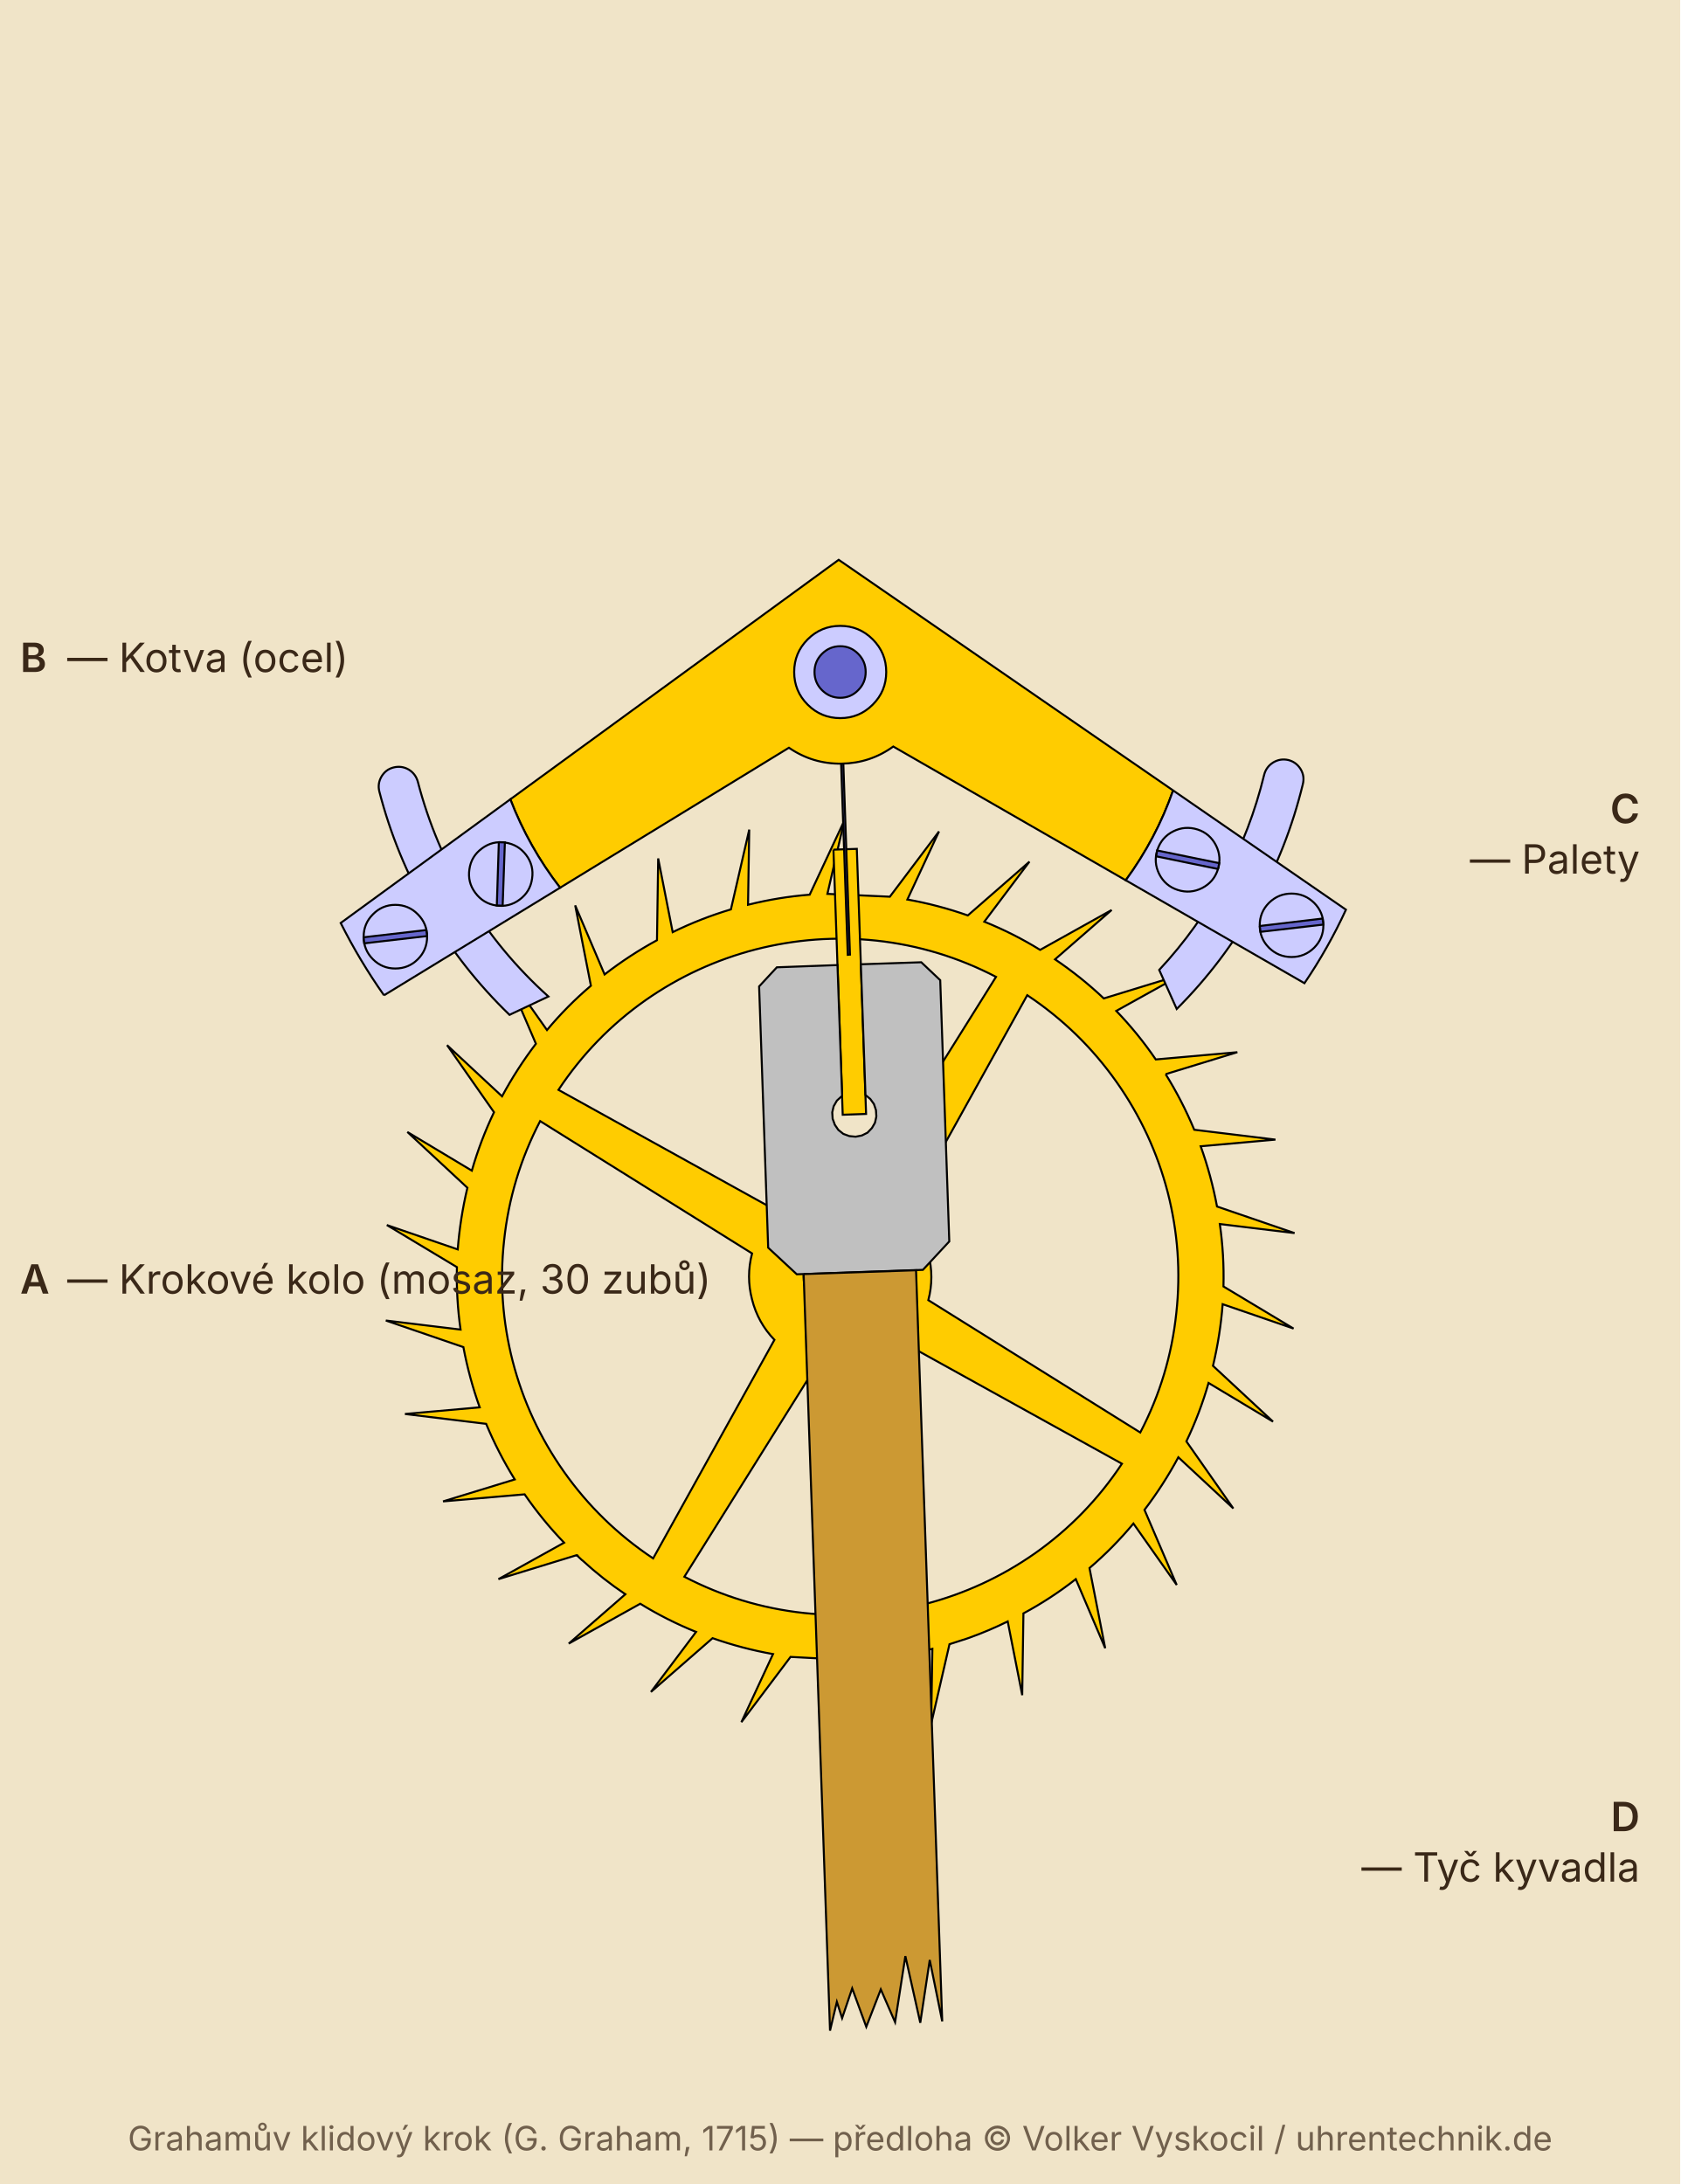
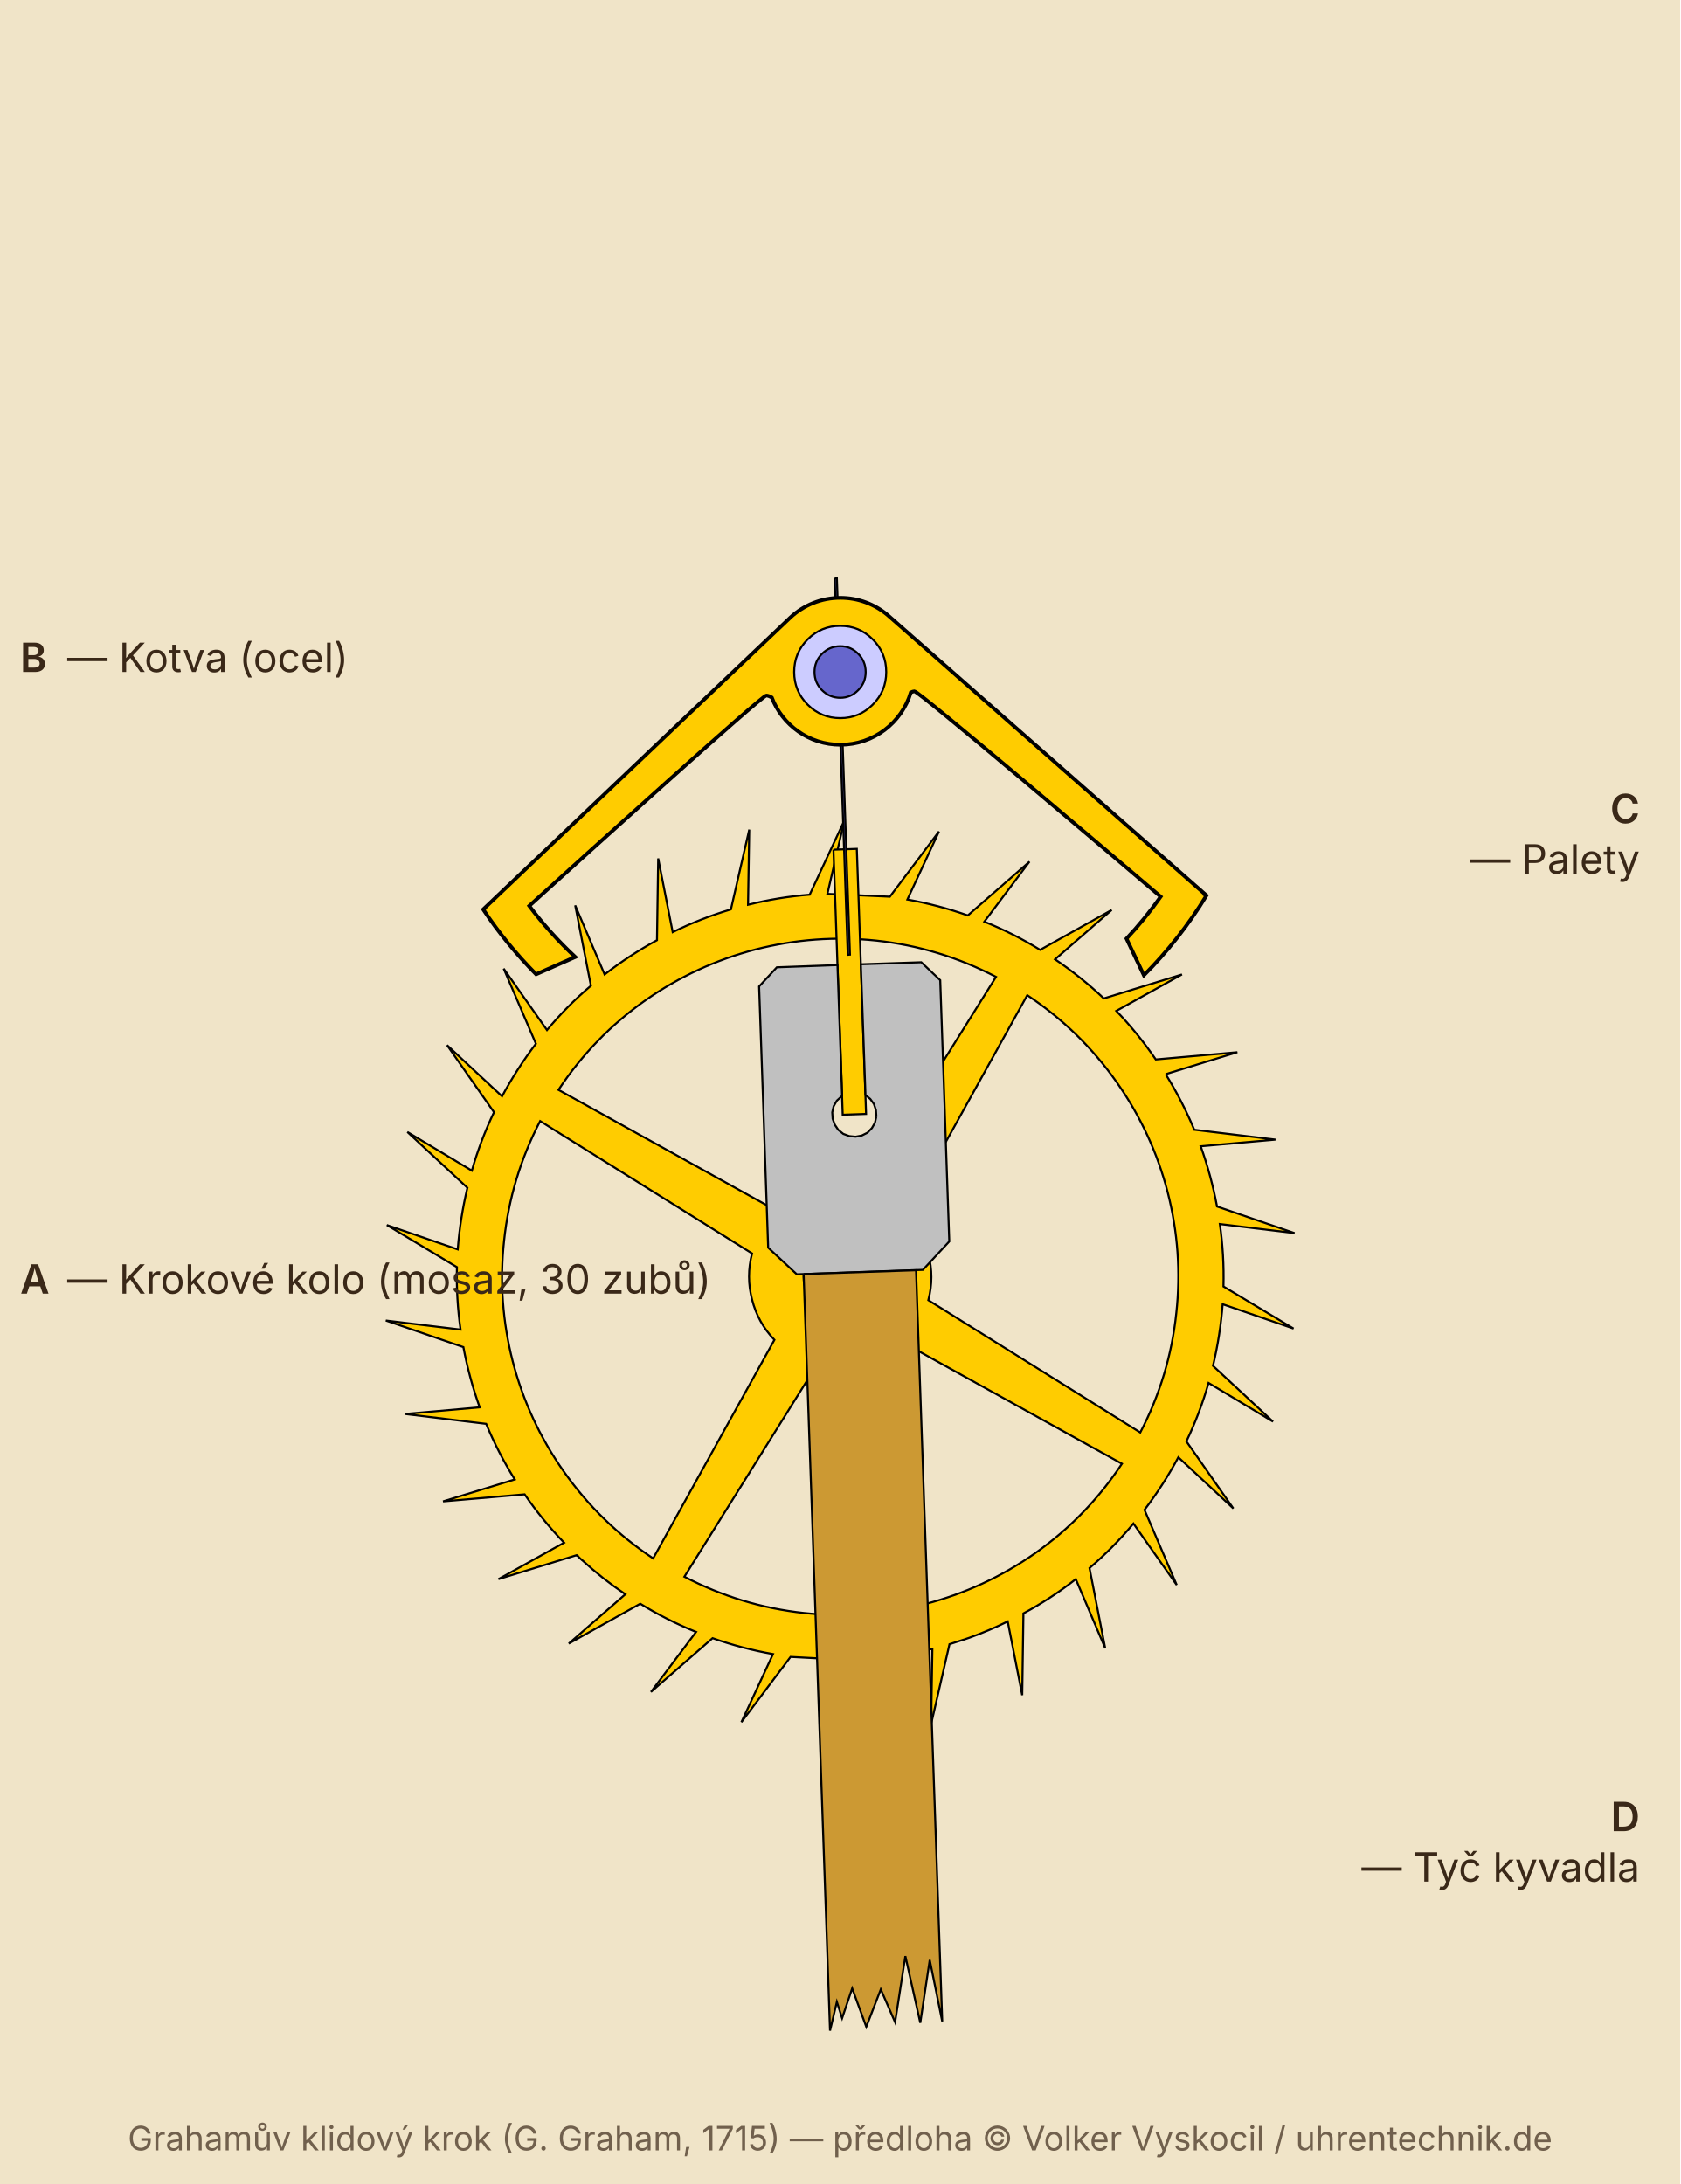
<svg xmlns="http://www.w3.org/2000/svg" viewBox="0 0 500 650" width="500" height="650" preserveAspectRatio="xMidYMid meet" role="img" aria-labelledby="title desc">
  <rect x="0" y="0" width="500" height="650" fill="#F0E4C8" />
  <g>
    <animateTransform attributeName="transform" type="rotate" values="0 250 380; 0 250 380; 12 250 380; 12 250 380; 24 250 380; 24 250 380; 36 250 380; 36 250 380; 48 250 380; 48 250 380; 60 250 380; 60 250 380; 72 250 380; 72 250 380; 84 250 380; 84 250 380; 96 250 380; 96 250 380; 108 250 380; 108 250 380; 120 250 380; 120 250 380; 132 250 380; 132 250 380; 144 250 380; 144 250 380; 156 250 380; 156 250 380; 168 250 380; 168 250 380; 180 250 380; 180 250 380; 192 250 380; 192 250 380; 204 250 380; 204 250 380; 216 250 380; 216 250 380; 228 250 380; 228 250 380; 240 250 380; 240 250 380; 252 250 380; 252 250 380; 264 250 380; 264 250 380; 276 250 380; 276 250 380; 288 250 380; 288 250 380; 300 250 380; 300 250 380; 312 250 380; 312 250 380; 324 250 380; 324 250 380; 336 250 380; 336 250 380; 348 250 380; 348 250 380; 360 250 380; 360 250 380" keyTimes="0; 0.016; 0.018; 0.049; 0.051; 0.083; 0.084; 0.116; 0.117; 0.149; 0.151; 0.182; 0.184; 0.216; 0.217; 0.249; 0.251; 0.282; 0.284; 0.316; 0.318; 0.349; 0.351; 0.383; 0.384; 0.416; 0.417; 0.449; 0.451; 0.482; 0.484; 0.516; 0.517; 0.549; 0.551; 0.583; 0.584; 0.616; 0.618; 0.649; 0.651; 0.682; 0.684; 0.716; 0.718; 0.749; 0.751; 0.782; 0.784; 0.816; 0.818; 0.849; 0.851; 0.882; 0.884; 0.916; 0.917; 0.949; 0.951; 0.983; 0.984; 1" calcMode="linear" dur="60s" begin="0s" repeatCount="indefinite" />
    <g transform="translate(250, 380) scale(1.199)">
      <path d="M80.8 -50.3 Q84.9 -43.7 87.9 -36.5 L108.05 -34.05 89.5 -32.4 Q92.1 -25.15 93.55 -17.45 L112.8 -10.85 94.25 -13.1 Q95.35 -5.4 95.15 2.4 L112.55 12.85 94.95 6.8 Q94.35 14.55 92.55 22.1 L107.45 35.95 91.45 26.35 Q89.3 33.85 85.95 40.85 L97.6 57.5 83.95 44.8 Q80.3 51.6 75.55 57.85 L83.55 76.5 72.8 61.25 Q67.8 67.25 61.9 72.3 L65.8 92.2 58.5 75.05 Q52.3 79.9 45.5 83.55 L45.2 103.85 41.6 85.55 Q37.05 87.8 32.2 89.55 L30.75 90.05 30.55 90.1 27.15 91.2 22.6 111.0 22.9 92.35 Q15.3 94.25 7.6 94.85 L-1.0 113.25 3.2 95.1 3.1 95.1 1.75 95.1 -12.3 94.35 -24.5 110.55 -16.65 93.65 Q-24.25 92.3 -31.65 89.7 L-46.95 103.05 -35.75 88.15 Q-43.05 85.2 -49.6 81.15 L-67.35 91.05 -53.3 78.8 Q-58.95 75.0 -63.95 70.4 L-64.1 70.3 -64.2 70.2 -65.05 69.4 -65.05 69.35 -65.25 69.25 -65.25 69.2 -65.3 69.2 -65.3 69.15 -65.35 69.15 -65.4 69.1 -84.8 75.05 -68.5 66.0 Q-73.9 60.4 -78.3 54.0 L-98.55 55.75 -80.75 50.3 Q-84.85 43.7 -87.85 36.5 L-108.0 34.05 -89.45 32.4 Q-92.05 25.15 -93.5 17.45 L-112.75 10.85 -94.2 13.1 Q-95.3 5.4 -95.1 -2.4 L-112.5 -12.85 -94.9 -6.8 Q-94.3 -14.55 -92.5 -22.1 L-107.4 -35.95 -91.4 -26.35 Q-89.25 -33.85 -85.9 -40.85 L-97.55 -57.5 -83.9 -44.8 Q-80.25 -51.6 -75.5 -57.85 L-83.5 -76.5 -72.75 -61.25 Q-67.75 -67.25 -61.85 -72.25 L-65.75 -92.2 -58.45 -75.05 Q-52.25 -79.85 -45.45 -83.55 L-45.15 -103.85 -41.55 -85.55 Q-34.5 -89.0 -27.1 -91.2 L-22.55 -111.0 -22.85 -92.35 Q-15.25 -94.25 -7.55 -94.85 L1.05 -113.25 -3.15 -95.05 12.35 -94.35 24.55 -110.55 16.7 -93.65 Q24.3 -92.3 31.7 -89.7 L47.0 -103.05 35.8 -88.15 Q43.1 -85.2 49.65 -81.15 L67.4 -91.05 53.35 -78.8 Q59.85 -74.4 65.45 -69.1 L84.85 -75.05 68.55 -66.0 Q73.95 -60.4 78.35 -53.95 L98.6 -55.75 80.8 -50.3 M81.3 -21.0 Q77.45 -35.8 68.65 -48.3 59.6 -61.15 46.45 -69.9 L16.35 -15.65 Q20.45 -11.4 21.9 -5.65 23.4 0.05 21.9 5.8 L74.5 38.65 Q81.8 24.65 83.45 8.95 85.1 -6.2 81.3 -21.0 M-21.0 -81.25 Q-35.8 -77.4 -48.3 -68.65 -61.15 -59.6 -69.9 -46.4 L-15.65 -16.35 Q-11.35 -20.4 -5.65 -21.9 0.1 -23.4 5.8 -21.85 L38.7 -74.45 Q24.65 -81.75 9.0 -83.45 -6.15 -85.05 -21.0 -81.25 M5.7 21.9 Q-0.05 23.4 -5.75 21.85 L-38.65 74.45 Q-24.6 81.75 -8.95 83.45 6.2 85.05 21.05 81.25 35.85 77.4 48.35 68.65 61.2 59.6 69.95 46.4 L15.7 16.35 Q11.4 20.45 5.7 21.9 M-83.4 -8.95 Q-85.05 6.2 -81.25 21.0 -77.4 35.8 -68.6 48.3 -59.55 61.15 -46.4 69.9 L-16.3 15.65 Q-20.4 11.4 -21.85 5.65 -23.35 -0.05 -21.85 -5.8 L-74.45 -38.65 Q-81.75 -24.6 -83.4 -8.95" fill="#ffcc00" stroke="#000" stroke-width="0.5" />
      <path d="M0.05 -9.05 Q3.8 -9.05 6.45 -6.4 9.1 -3.75 9.1 0.0 9.1 3.75 6.45 6.4 3.8 9.05 0.05 9.05 -3.7 9.05 -6.4 6.4 -9.05 3.75 -9.05 0.0 -9.05 -3.75 -6.4 -6.4 -3.7 -9.05 0.05 -9.05" fill="#6666cc" stroke="#000" stroke-width="0.5" />
    </g>
  </g>
  <g>
    <animateTransform attributeName="transform" type="rotate" values="2 250 200; -2 250 200; 2 250 200" keyTimes="0; 0.5; 1" calcMode="spline" keySplines="0.4 0 0.6 1; 0.4 0 0.6 1" dur="4s" repeatCount="indefinite" />
    <g transform="translate(250, 200) scale(1.199)">
      <path d="M-1.65 44.1 L4.15 43.9 6.45 109.7 0.65 109.9 -1.65 44.1" fill="#ffcc00" stroke="#000" stroke-width="0.5" />
      <path d="M9.0 110.35 L8.9 108.75 8.4 107.25 7.5 106.0 6.3 105.0 5.15 72.55 20.15 72.05 24.85 76.5 27.1 141.35 20.55 148.4 -10.75 149.5 -17.85 142.9 -20.1 78.05 -15.7 73.3 -0.65 72.75 0.5 105.2 0.35 105.35 -0.8 106.4 -1.6 107.8 -1.95 109.3 -1.85 110.9 -1.3 112.4 -0.45 113.65 0.8 114.65 2.3 115.2 3.85 115.35 5.4 115.05 6.8 114.35 7.9 113.2 8.65 111.9 9.0 110.35" fill="#c0c0c0" stroke="#000" stroke-width="0.5" />
      <path d="M-9.05 149.45 L18.85 148.5 25.35 334.95 22.25 319.7 19.9 335.3 16.2 318.75 13.65 335.15 10.1 327.0 6.5 336.3 3.0 326.75 0.5 334.15 -0.8 330.1 -2.5 337.25 -9.05 149.45" fill="#cc9933" stroke="#000" stroke-width="0.5" />
      <path d="M-1.35 -23.25 L-0.8 -23.3 2.45 70.15 1.9 70.2 -1.35 -23.25" fill="#6666cc" stroke="#000" stroke-width="0.5" />
-       <path d="M0.35 22.75 Q-6.8 22.85 -12.7 18.8 L-69.5 53.55 Q-77.3 43.45 -81.85 31.6 L-0.35 -27.85 82.65 29.4 Q78.5 41.3 70.9 51.7 L13.2 18.5 Q7.45 22.65 0.35 22.75" fill="#ffcc00" stroke="#000" stroke-width="0.5" />
+       <g transform="scale(0.438) translate(-242, -42.7)">
+         <path d="m 242.17,0.65 c -10.892,0 -20.798,4.186 -28.219,11.031 L 39.982,177.025 l 0.094,0.062 -0.281,0.219 c 8.776,13.22 18.825,25.485 29.938,36.688 L 91.92,204.213 C 82.416,195.352 73.686,185.667 65.857,175.244 96.521,147.473 197.666,56.025 200.17,56.025 c 0.956,0 2.06,0.494 3.125,1.125 5.989,15.65 21.119,26.781 38.875,26.781 18.825,0 34.753,-12.51 39.906,-29.656 0.709,-0.355 1.421,-0.602 2.062,-0.625 2.565,-0.092 111.437,92.461 139.531,116.375 -5.985,8.478 -12.464,16.403 -19.375,23.781 l 9.844,20.781 c 13.275,-13.323 25.214,-28.391 35.438,-45.156 l -0.312,-0.188 0.125,-0.094 L 268.857,10.338 C 261.63,4.295 252.327,0.65 242.17,0.65 z" fill="#ffcc00" stroke="#000" stroke-width="1.1" vector-effect="non-scaling-stroke" />
+       </g>
      <path d="M11.45 0.0 Q11.45 4.75 8.1 8.1 4.75 11.45 0.05 11.45 -4.7 11.45 -8.05 8.1 -11.4 4.75 -11.4 0.0 -11.4 -4.75 -8.05 -8.1 -4.7 -11.45 0.05 -11.45 4.75 -11.45 8.1 -8.1 11.45 -4.75 11.45 0.0" fill="#ccccff" stroke="#000" stroke-width="0.5" />
      <path d="M6.35 0.0 Q6.35 2.65 4.5 4.5 2.65 6.4 0.05 6.4 -2.6 6.4 -4.5 4.5 -6.35 2.65 -6.35 0.0 -6.35 -2.65 -4.5 -4.5 -2.6 -6.4 0.05 -6.4 2.65 -6.4 4.5 -4.5 6.35 -2.65 6.35 0.0" fill="#6666cc" stroke="#000" stroke-width="0.5" />
-       <path d="M-104.8 27.25 Q-100.8 42.65 -92.55 56.3 -84.25 69.9 -72.4 80.55 L-82.05 85.1 Q-93.8 73.75 -102.05 59.65 -110.25 45.55 -114.35 29.7 -114.85 27.75 -113.85 26.0 -112.8 24.2 -110.85 23.7 -108.85 23.2 -107.1 24.2 -105.35 25.25 -104.8 27.25" fill="#ccccff" stroke="#000" stroke-width="0.5" />
-       <path d="M114.85 27.85 Q111.0 43.7 103.05 57.9 95.1 72.1 83.55 83.65 L79.2 73.95 Q88.75 63.7 95.35 51.4 101.95 39.1 105.25 25.5 105.75 23.55 107.5 22.45 109.25 21.4 111.25 21.85 113.2 22.35 114.3 24.1 115.35 25.85 114.85 27.85" fill="#ccccff" stroke="#000" stroke-width="0.5" />
-       <path d="M82.65 29.4 L125.55 59.0 Q121.15 68.55 115.25 77.25 L70.9 51.7 Q78.5 41.3 82.65 29.4" fill="#ccccff" stroke="#000" stroke-width="0.5" />
-       <path d="M117.65 68.45 Q115.3 70.75 112.05 70.75 108.8 70.75 106.45 68.45 104.15 66.15 104.15 62.85 104.15 59.6 106.45 57.3 108.8 55.0 112.05 55.0 115.3 55.0 117.65 57.3 119.95 59.6 119.95 62.85 119.95 66.15 117.65 68.45" fill="#ccccff" stroke="#000" stroke-width="0.5" />
-       <path d="M104.15 63.05 L119.75 61.2 119.95 62.7 104.35 64.5 104.15 63.05" fill="#6666cc" stroke="#000" stroke-width="0.5" />
-       <path d="M93.75 49.05 Q92.75 52.15 89.8 53.65 86.9 55.1 83.8 54.1 80.7 53.1 79.2 50.15 77.75 47.25 78.75 44.15 79.8 41.0 82.7 39.55 85.6 38.1 88.75 39.1 91.8 40.1 93.3 43.05 94.75 45.95 93.75 49.05" fill="#ccccff" stroke="#000" stroke-width="0.5" />
-       <path d="M93.8 48.9 L78.45 45.75 78.7 44.3 94.1 47.45 93.8 48.9" fill="#6666cc" stroke="#000" stroke-width="0.5" />
-       <path d="M-113.2 80.25 Q-119.2 71.75 -123.95 62.3 L-81.85 31.6 Q-77.3 43.45 -69.5 53.55 L-113.2 80.25" fill="#ccccff" stroke="#000" stroke-width="0.5" />
-       <path d="M-102.5 65.7 Q-102.5 69.0 -104.8 71.3 -107.1 73.6 -110.4 73.6 -113.65 73.6 -115.95 71.3 -118.25 69.0 -118.25 65.7 -118.25 62.45 -115.95 60.15 -113.65 57.8 -110.4 57.8 -107.1 57.8 -104.8 60.15 -102.5 62.45 -102.5 65.7" fill="#ccccff" stroke="#000" stroke-width="0.5" />
-       <path d="M-102.5 65.55 L-118.1 67.35 -118.25 65.85 -102.7 64.05 -102.5 65.55" fill="#6666cc" stroke="#000" stroke-width="0.5" />
-       <path d="M-85.4 57.95 Q-88.6 57.45 -90.55 54.8 -92.5 52.2 -92.0 48.95 -91.55 45.75 -88.9 43.8 -86.3 41.85 -83.05 42.35 -79.85 42.85 -77.9 45.45 -75.95 48.05 -76.45 51.3 -76.9 54.55 -79.55 56.5 -82.15 58.45 -85.4 57.95" fill="#ccccff" stroke="#000" stroke-width="0.5" />
-       <path d="M-84.7 42.25 L-83.2 42.3 -83.75 58.0 -85.2 57.95 -84.7 42.25" fill="#6666cc" stroke="#000" stroke-width="0.5" />
    </g>
  </g>
  <style>
    .lab { font: 400 12px 'Inter', sans-serif; fill: #3A2818; }
    .labn { font: 600 12px 'Inter', sans-serif; fill: #3A2818; }
    .att { font: 400 10px 'Inter', sans-serif; fill: #3A2818; opacity: 0.7; }
  </style>
  <text x="6" y="385" class="labn">A</text>
  <text x="20" y="385" class="lab">— Krokové kolo (mosaz, 30 zubů)</text>
  <text x="6" y="200" class="labn">B</text>
  <text x="20" y="200" class="lab">— Kotva (ocel)</text>
  <text x="488" y="245" class="labn" text-anchor="end">C</text>
  <text x="488" y="260" class="lab" text-anchor="end">— Palety</text>
  <text x="488" y="545" class="labn" text-anchor="end">D</text>
  <text x="488" y="560" class="lab" text-anchor="end">— Tyč kyvadla</text>
  <text x="250" y="640" text-anchor="middle" class="att">
    Grahamův klidový krok (G. Graham, 1715) — předloha © Volker Vyskocil / uhrentechnik.de
  </text>
</svg>
